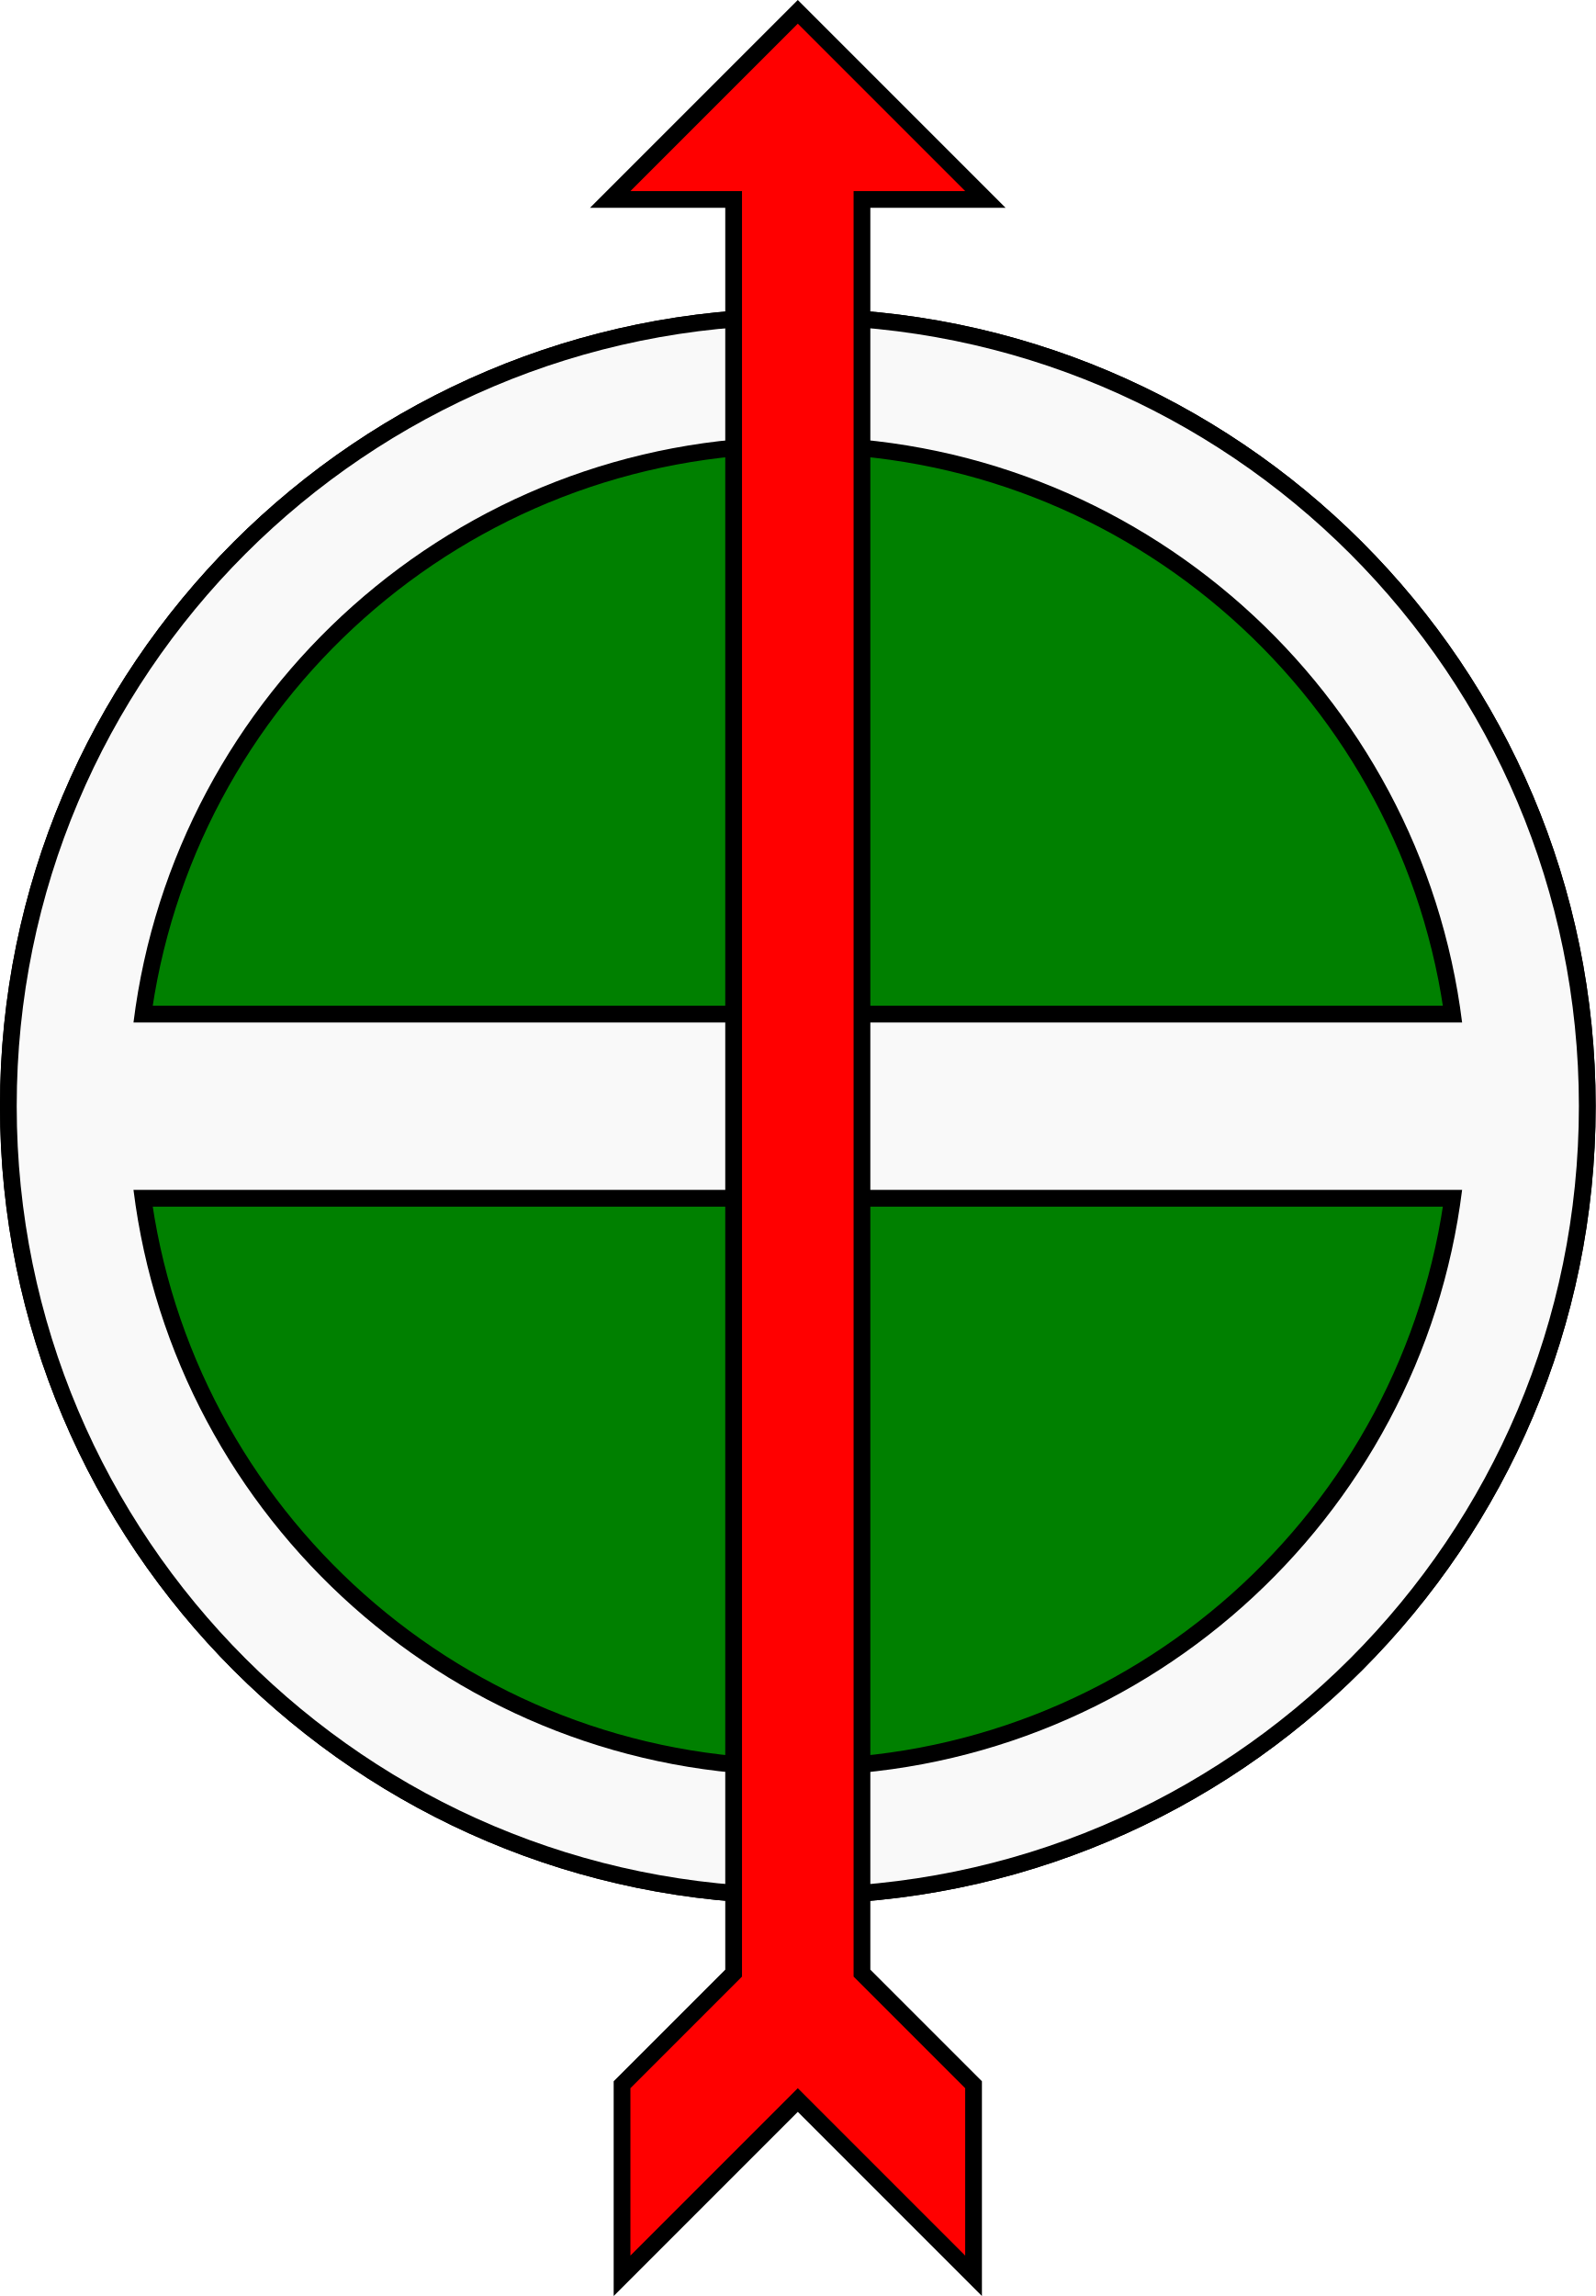
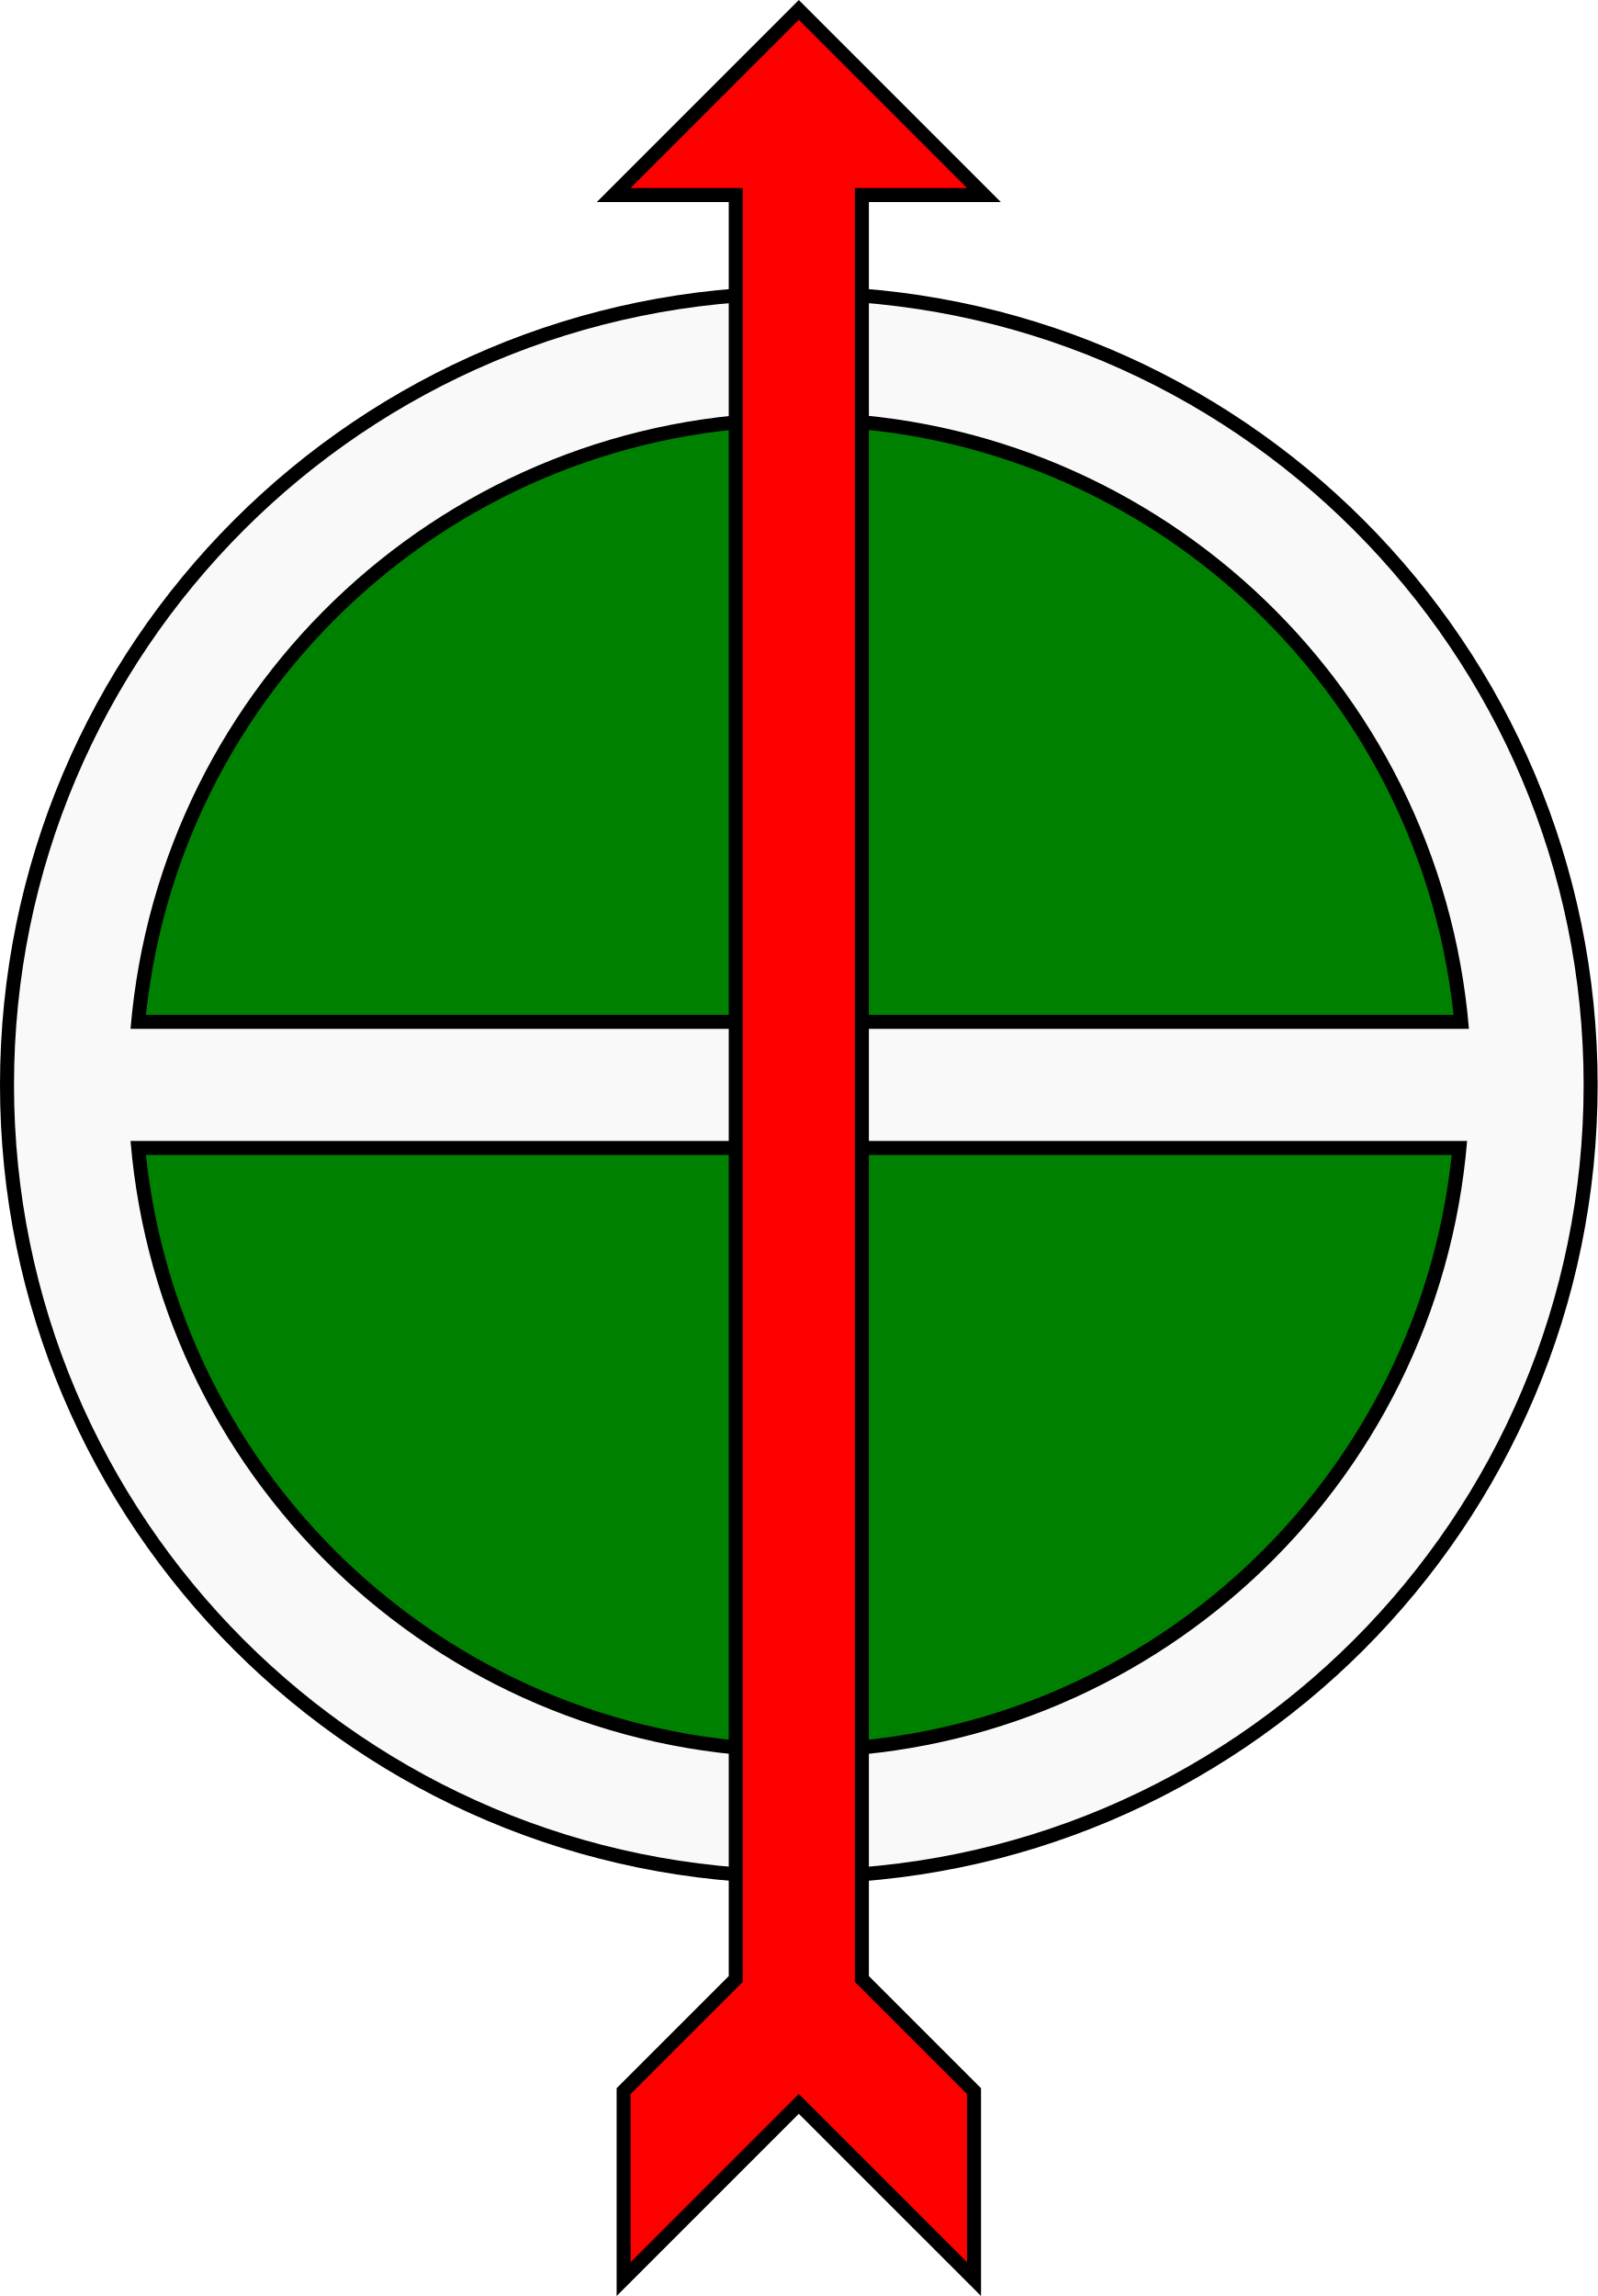
- <svg xmlns="http://www.w3.org/2000/svg" width="37.835mm" height="54.436mm" viewBox="0 0 37.835 54.436" version="1.1" id="svg1" xml:space="preserve">
+ <svg xmlns="http://www.w3.org/2000/svg" width="37.703mm" height="54.183mm" viewBox="0 0 37.703 54.183" version="1.1" id="svg1" xml:space="preserve">
  <defs id="defs1" />
-   <g id="layer1" transform="translate(-358.4773,40.61257)">
-     <g id="g11" style="stroke:#000000;stroke-width:0.794;stroke-dasharray:none;stroke-opacity:1;paint-order:markers stroke fill" transform="rotate(90,377.395,-14.2875)">
-       <ellipse style="fill:#008000;stroke:#000000;stroke-width:0.794;stroke-dasharray:none;stroke-opacity:1;paint-order:markers stroke fill" id="path1-7-7" cx="377.296" cy="-14.288" rx="18.521" ry="18.521" />
-       <path id="path1-7-7-8" style="fill:#f9f9f9;stroke:#000000;stroke-width:0.794;stroke-dasharray:none;stroke-opacity:1;paint-order:markers stroke fill" d="m 377.296,-32.808 c -10.229,-4.1e-5 -18.521,8.292 -18.521,18.521 0,10.229 8.292,18.521 18.521,18.521 10.229,4.09e-5 18.521,-8.292 18.521,-18.521 0,-10.229 -8.292,-18.521 -18.521,-18.521 z m -1.984,2.769 v 31.504 c -7.831,-0.977 -13.891,-7.657 -13.891,-15.752 0,-8.096 6.06,-14.775 13.891,-15.752 z m 3.969,0 c 7.831,0.976 13.891,7.657 13.891,15.752 0,8.096 -6.06,14.776 -13.891,15.752 z" />
-       <path id="rect3-9-0" style="opacity:1;fill:#ff0000;stroke:#000000;stroke-width:0.794;stroke-dasharray:none;stroke-opacity:1;paint-order:markers stroke fill" d="m 355.6,-18.256 v 2.646 l 42.333,2.9e-5 2.646,-2.646 3.969,-1.2e-5 -3.969,3.969 3.969,3.969 -3.969,-8e-6 -2.646,-2.646 -42.333,-2.9e-5 10e-6,2.646 -3.969,-3.969 z" />
+   <g id="layer1" transform="translate(-358.5435,39.59298)">
+     <g id="g32" style="stroke-width:0.661;stroke-dasharray:none" transform="translate(0,-0.9260417)">
+       <g id="g31" style="stroke:#000000;stroke-width:0.661;stroke-dasharray:none;stroke-opacity:1;paint-order:markers stroke fill">
+         <circle style="fill:#008000;stroke:none;stroke-width:0.661;stroke-dasharray:none;stroke-opacity:1;paint-order:markers stroke fill" id="path2-1-0" cx="377.395" cy="-13.064" r="18.521" />
+         <path id="path2-1" style="fill:#f9f9f9;stroke:#000000;stroke-width:0.661;stroke-dasharray:none;stroke-opacity:1;paint-order:markers stroke fill" d="m 377.395,-31.585 a 18.521,18.521 0 0 0 -18.521,18.521 18.521,18.521 0 0 0 18.521,18.521 18.521,18.521 0 0 0 18.521,-18.521 18.521,18.521 0 0 0 -18.521,-18.521 z m 0,2.646 a 15.875,15.875 0 0 1 15.814,14.552 h -31.585 a 15.875,15.875 0 0 1 15.771,-14.552 z m -15.771,17.198 h 31.542 A 15.875,15.875 0 0 1 377.395,2.811 15.875,15.875 0 0 1 361.624,-11.741 Z" />
+       </g>
+       <path id="rect3-9-0-6" style="fill:#ff0000;stroke:#000000;stroke-width:0.661;stroke-dasharray:none;stroke-opacity:1;paint-order:markers stroke fill" d="m 381.364,-34.23 h -2.646 l -3e-5,42.333 2.646,2.646 1e-5,3.969 -3.969,-3.969 -3.969,3.969 10e-6,-3.969 2.646,-2.646 3e-5,-42.333 -2.646,1e-5 3.969,-3.969 z" />
    </g>
  </g>
</svg>
